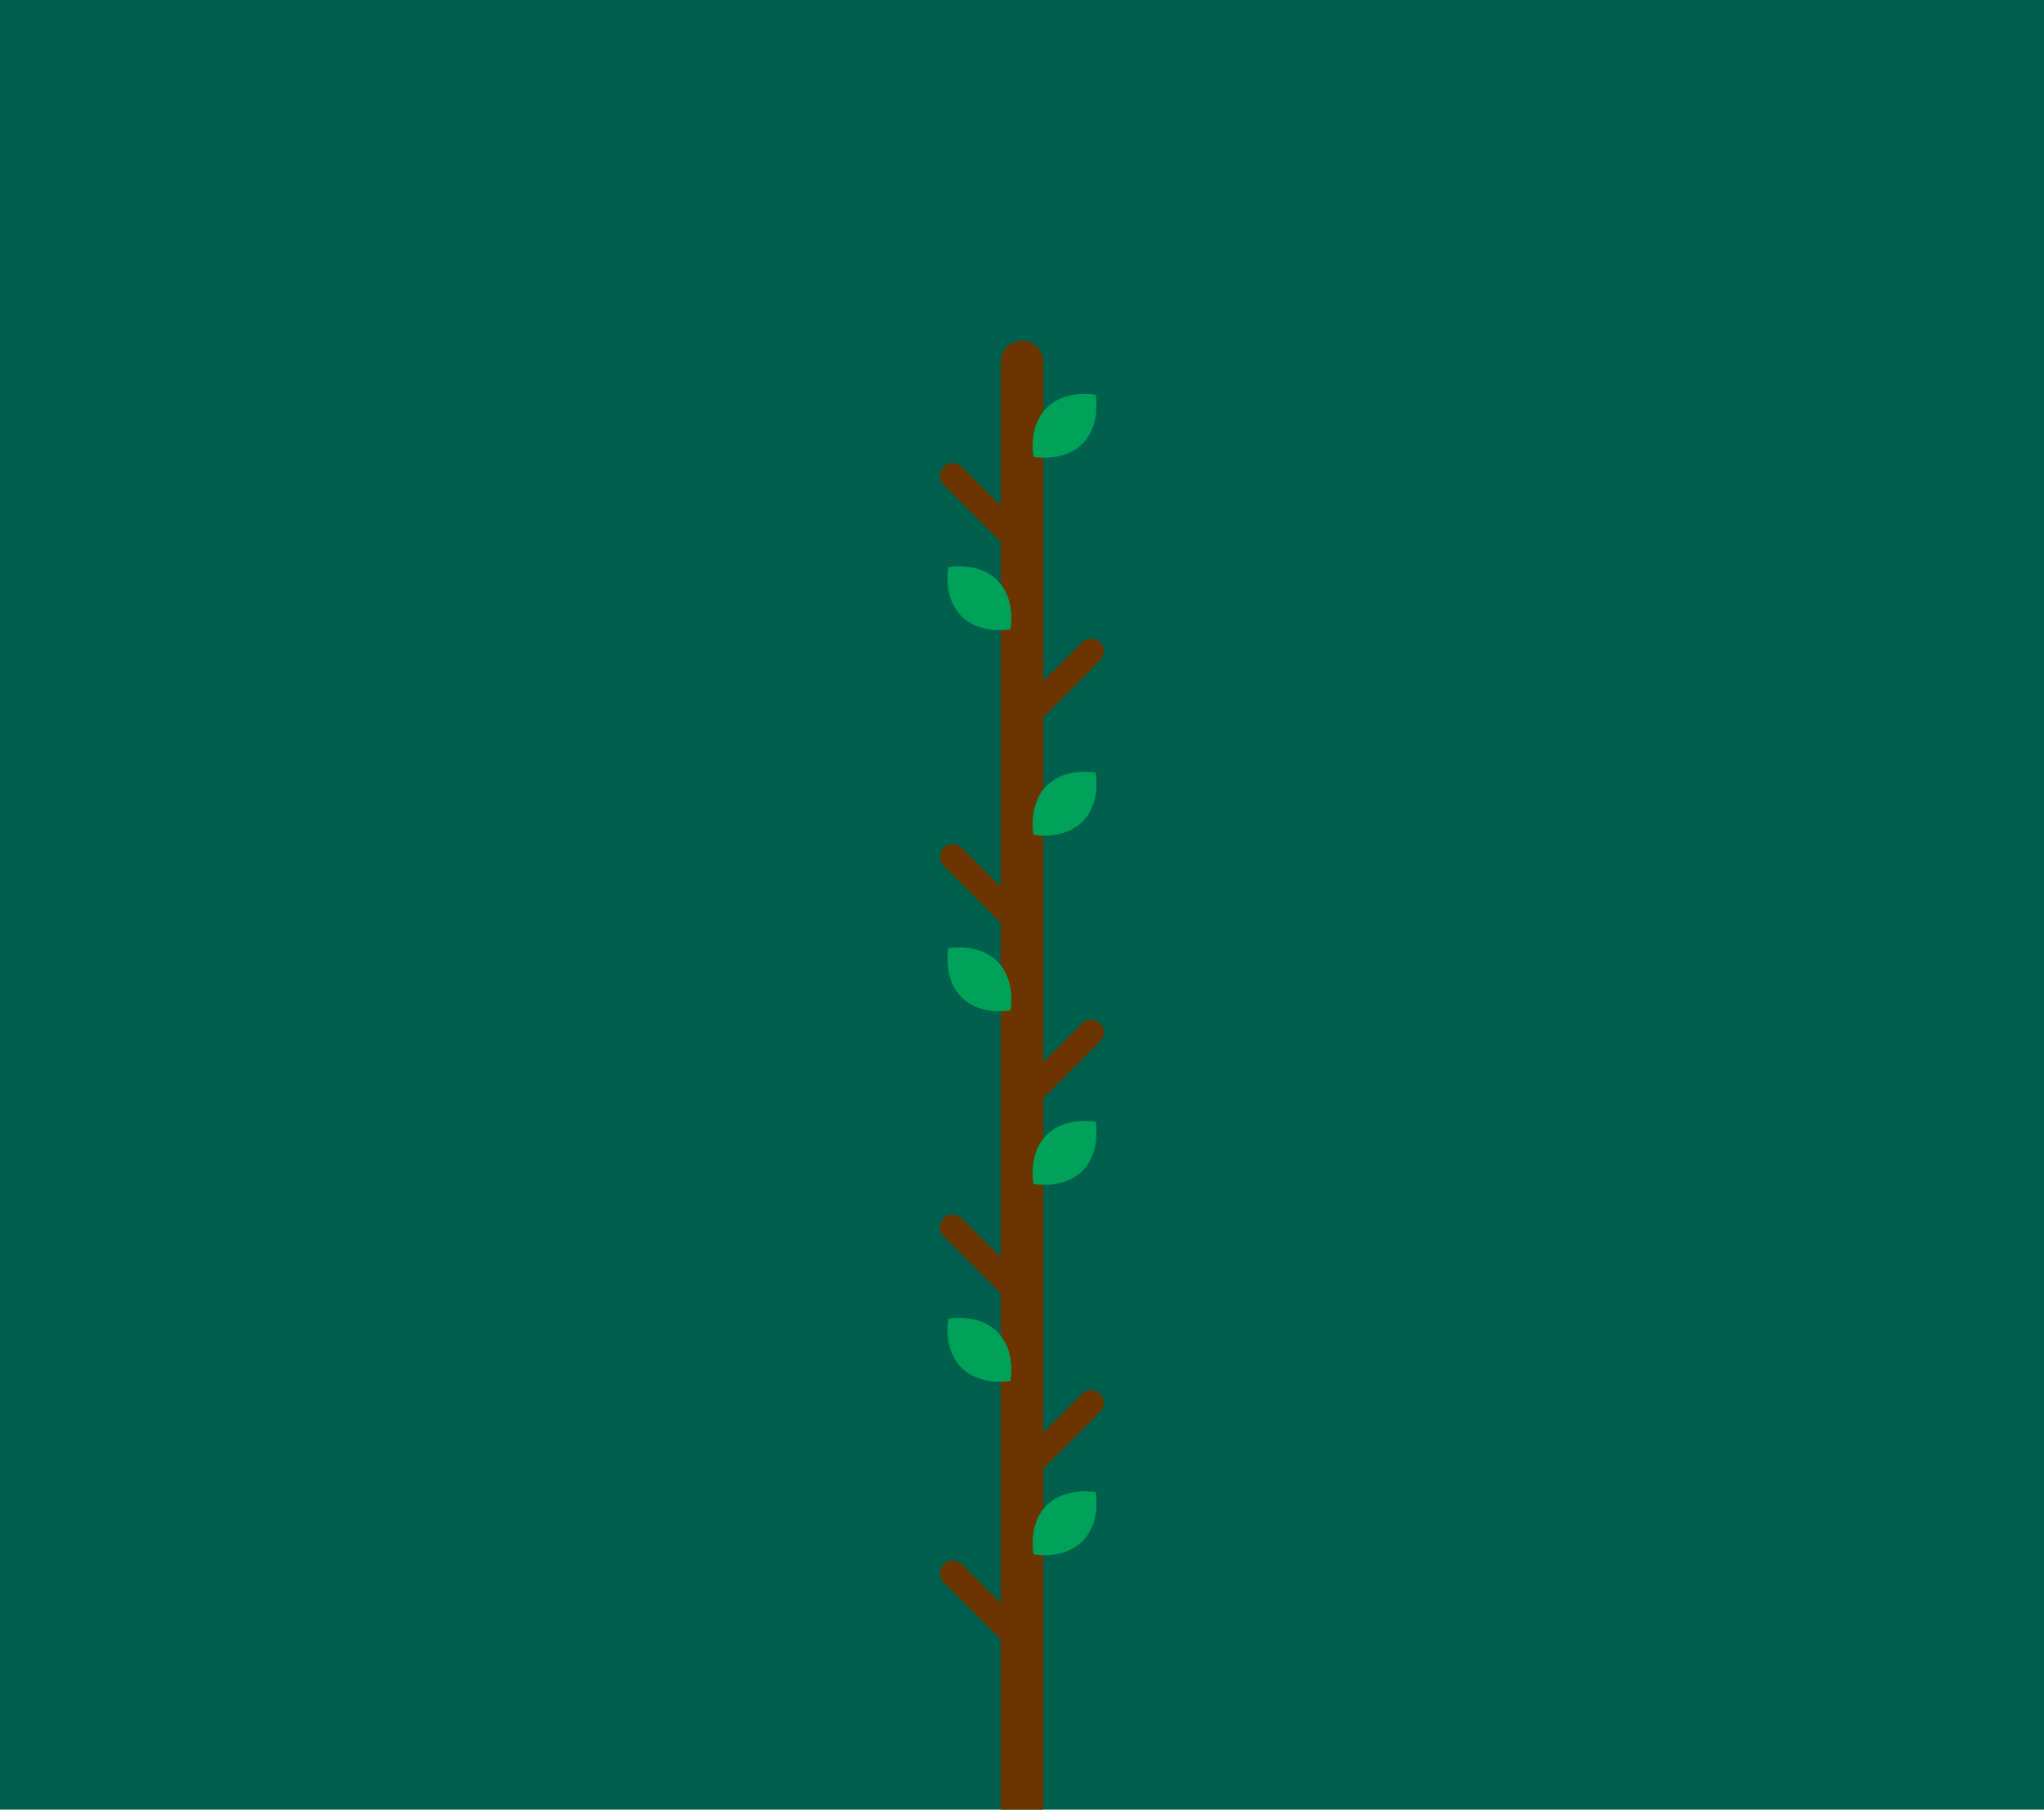
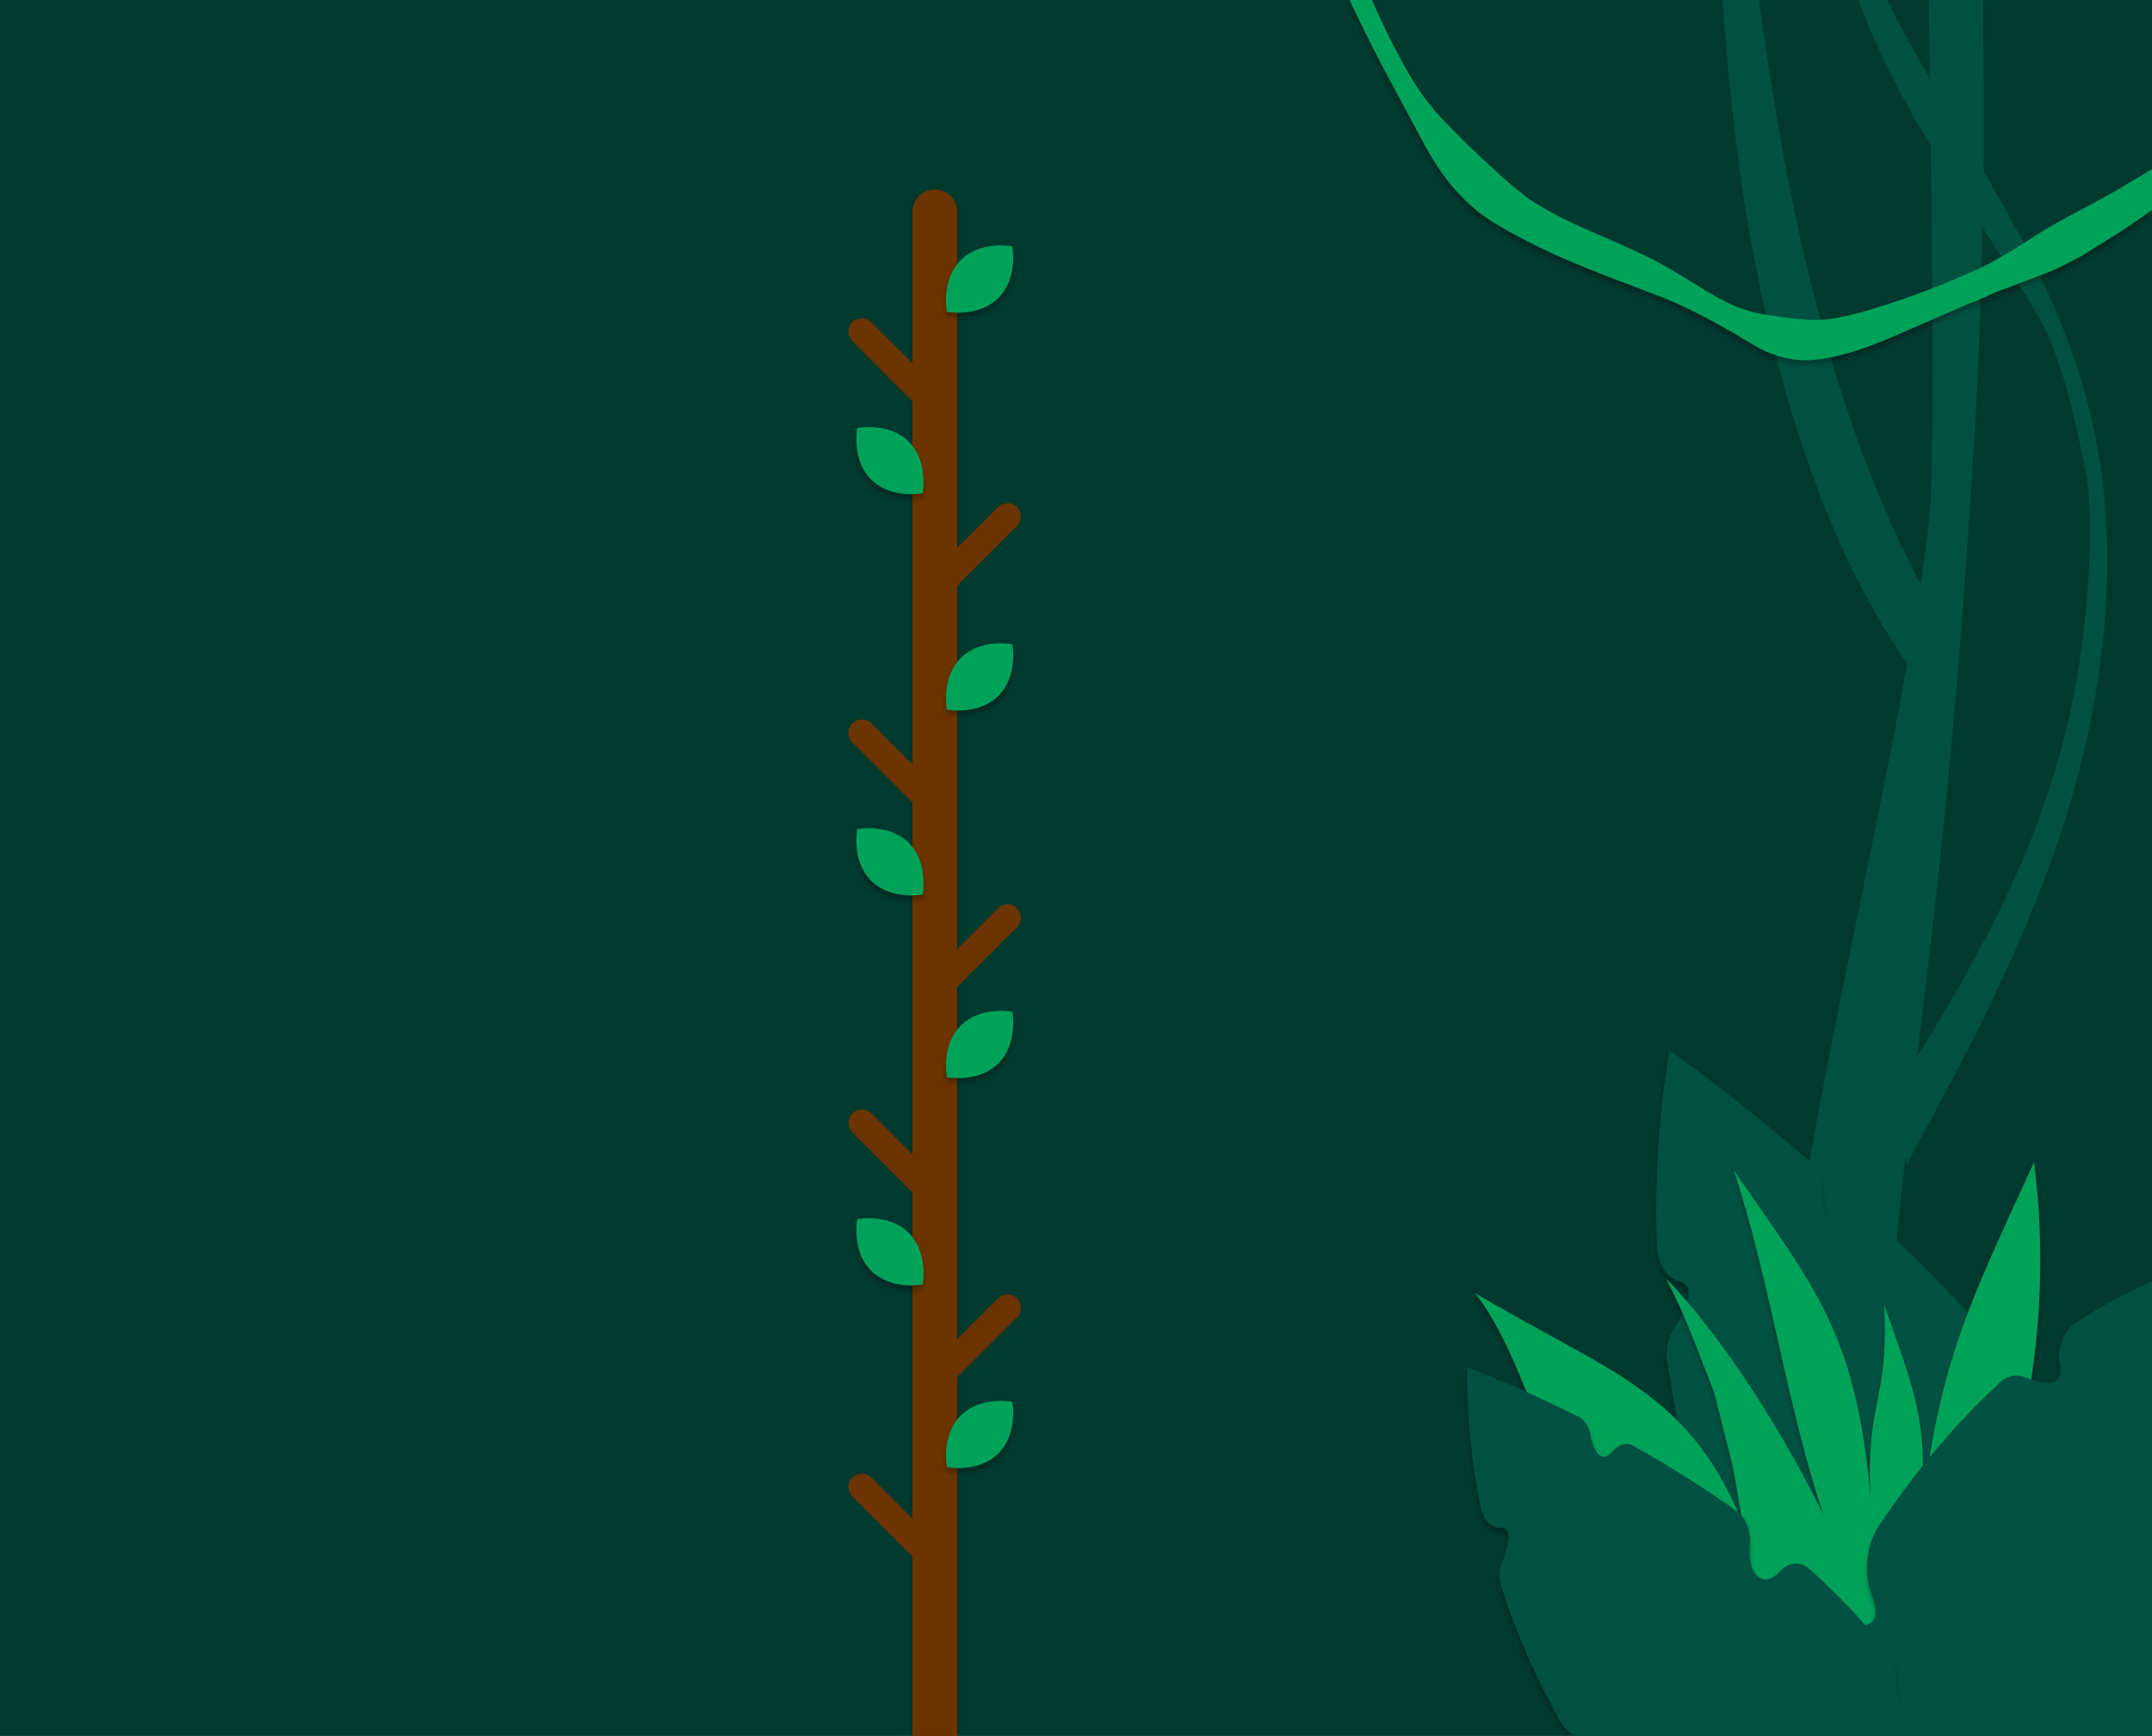
- <svg xmlns="http://www.w3.org/2000/svg" width="1920" height="1700" viewBox="0 0 1920 1700" fill="none">
-   <rect width="1920" height="1700" fill="#015F4D" />
-   <mask id="mask0" mask-type="alpha" maskUnits="userSpaceOnUse" x="840" y="260" width="240" height="1440">
-     <rect x="840" y="260" width="240" height="1440" fill="#FCCF00" />
+ <svg xmlns="http://www.w3.org/2000/svg" width="1920" height="1549" viewBox="0 0 1920 1549" fill="none">
+   <rect width="1920" height="1549" fill="#00392E" />
+   <mask id="mask0" mask-type="alpha" maskUnits="userSpaceOnUse" x="0" y="0" width="1920" height="1549">
+     <rect width="1920" height="1549" fill="#00392E" />
  </mask>
  <g mask="url(#mask0)">
-     <rect x="940" y="320" width="40" height="1467" rx="20" fill="#6B3400" />
+     <path d="M1527 -272.073C1550.62 -230.255 1547.87 -186.97 1553.36 -134.881C1578.08 95.484 1613.78 332.451 1713.75 521.732C1717.6 495.321 1720.34 472.578 1721.99 454.237C1725.29 408.017 1724.74 275.227 1722.54 129.965C1714.3 116.759 1706.61 102.82 1698.92 88.881C1662.67 22.119 1634.11 -48.311 1635.21 -131.213C1653.33 -57.115 1685.74 8.18 1721.99 70.54C1718.7 -140.75 1713.75 -356.442 1713.75 -356.442L1746.16 -454.017C1746.16 -454.017 1759.89 -308.022 1766.48 -104.802C1769.23 -25.568 1770.33 61.736 1769.78 152.708C1810.97 223.872 1849.97 297.236 1868.1 383.073C1892.81 498.255 1876.89 622.975 1841.73 733.756C1806.58 843.803 1753.85 942.111 1701.12 1038.95C1701.12 1036.75 1700.57 1034.55 1700.02 1032.35C1695.63 1069.77 1691.78 1107.18 1689.04 1147.53C1673.11 1352.95 1697.27 1612.66 1697.27 1612.66L1608.29 1623.67C1608.29 1623.67 1575.89 1267.12 1608.29 1071.97C1631.36 931.84 1675.85 735.957 1701.67 592.162C1625.87 483.583 1583.03 337.587 1558.31 193.059C1533.59 39.727 1529.75 -116.54 1527 -272.073ZM1860.41 551.078C1864.25 510.727 1868.1 457.905 1860.41 419.022C1851.07 372.068 1839.54 317.779 1817.02 279.629C1801.64 253.218 1785.16 228.274 1768.68 202.596C1767.58 264.222 1765.38 326.582 1761.54 388.942C1745.61 658.19 1726.39 811.522 1710.46 942.845C1785.71 821.06 1845.03 705.877 1860.41 551.078Z" fill="#005141" />
+     <g filter="url(#filter0_d)">
+       <path d="M1478.21 1111.92C1478.75 1127.42 1487.13 1140.85 1498.57 1143.5C1507.6 1145.59 1512.74 1155.08 1493.06 1186.29C1488.11 1194.13 1486.02 1204.53 1487.47 1214.59C1496.69 1278.28 1512.02 1339.88 1531.8 1397.9C1538.91 1418.74 1554.72 1432.1 1571.84 1430.79C1588.58 1429.5 1593.82 1438.15 1582.18 1470.6C1575.78 1488.47 1577.05 1509.58 1585.28 1526.07C1614.89 1585.43 1648.7 1638.53 1684.23 1683.09C1692.46 1693.41 1704.79 1695.66 1714.56 1688.12C1728.42 1677.42 1748.26 1670.29 1755.59 1708.29C1757.06 1715.93 1756.86 1722.45 1755.38 1728.01C1751.39 1743 1756.01 1759.73 1766.11 1768.13C1817.8 1811.07 1869.12 1833.66 1913.05 1829.52C1943.21 1826.68 1972.8 1805.73 1984.36 1769.48C2009.32 1691.23 2005.62 1611.78 1983.53 1534.61C1979.59 1520.85 1970.7 1510.5 1959.84 1507.94C1942.8 1503.92 1944.15 1482.95 1947.59 1467.69C1950.28 1455.79 1948.78 1442.92 1943.68 1432.53C1921.57 1387.46 1894.4 1343.78 1864.44 1302.26C1854.82 1288.93 1839.84 1286.37 1827.63 1295.13C1807.69 1309.46 1786.96 1292.28 1797.24 1251.61C1801.29 1235.58 1797.75 1217.89 1788.12 1206.92C1750.72 1164.32 1712.07 1125.29 1675.49 1090.96C1668.18 1084.1 1658.63 1083.71 1650.81 1089.48C1630.35 1104.57 1626.16 1079.01 1625.57 1061.1C1625.24 1051.12 1621.31 1041.97 1615.03 1036.55C1542.8 974.207 1489.48 937.244 1489.48 937.244C1479.57 995.783 1476.19 1054.35 1478.21 1111.92Z" fill="#005141" />
+     </g>
+     <g filter="url(#filter1_d)">
+       <path d="M1139.79 -259.628C1153.87 -201.245 1170.33 -144.566 1189.71 -89.481C1209.09 -34.396 1230.15 20.303 1258.52 68.464C1265.39 80.093 1273.4 91.227 1282.12 101.043C1290.83 110.859 1299.71 119.248 1308.51 128.35C1326.27 145.128 1343.49 161.797 1363.1 176.761C1402.63 203.837 1448.86 215.484 1491.85 241.074C1513.39 253.512 1534.06 268.696 1555.64 276.03C1566.69 279.752 1577.99 281.333 1588.22 282.695C1598.99 284.167 1609.22 285.529 1619.61 285.465C1640.94 285.445 1662.55 278.18 1685.22 271.133C1707.37 263.978 1729.67 255.395 1751.53 245.989C1762.5 240.93 1773.38 236.584 1783.98 229.988C1794.5 224.105 1805.09 217.509 1815.16 210.804C1835.82 197.503 1857.22 187.274 1878.25 175.51C1920.31 151.98 1961.1 125.268 2000.7 94.661L2007.48 107.003C1972.08 148.693 1931.17 181.223 1889.24 208.429C1878.64 215.025 1868.04 221.621 1857.44 228.217C1846.39 233.99 1835.88 239.873 1824.46 244.11C1813.04 248.346 1802.15 252.692 1790.73 256.929C1785.06 258.691 1779.31 261.166 1774.09 263.75C1768.34 266.226 1763.12 268.81 1757.46 270.572L1691.28 299.393C1669.42 308.798 1645.96 317.876 1621.03 320.808C1608.78 322.686 1595.35 320.668 1583.76 316.837C1571.64 312.897 1560.46 305.498 1549.73 298.922C1528.19 286.483 1506.58 274.759 1484.63 265.888C1441.19 248.97 1396.44 233.974 1351.69 209.483C1340.35 203.511 1329.08 196.826 1318.52 188.823C1308.04 180.106 1298.26 170.072 1289.71 158.828C1281.15 147.585 1273.38 134.311 1266.68 121.255L1245.95 82.691C1218.44 31.785 1192.7 -20.221 1172.34 -76.238C1151.68 -134.505 1136.7 -194.534 1128.46 -256.105L1139.79 -259.628Z" fill="#00A259" />
+     </g>
+     <g filter="url(#filter2_d)">
+       <path d="M1867.39 1464.27C1939.8 1361.11 1999.49 1241.92 2044 1113.32C1964.52 1220.25 1882.93 1330.48 1837.72 1468.51C1821.82 1467.1 1804.87 1464.74 1788.97 1463.33C1822.88 1425.17 1853.26 1379.95 1875.16 1328.6C1834.54 1337.55 1796.03 1361.11 1764.24 1396.44C1751.18 1411.04 1738.81 1428.47 1734.22 1450.14C1804.87 1339.44 1833.48 1180.21 1814.76 1037C1758.59 1159.95 1728.14 1217.01 1714.01 1359.28C1720.01 1266.01 1710.79 1249.48 1681.12 1164.22C1685.36 1251.84 1664.63 1248.21 1668.87 1335.83C1656.16 1191.21 1621.19 1151.47 1547.01 1044.54C1589.4 1173.61 1601.05 1322.01 1662.87 1436.48C1628.25 1337.08 1551.41 1207.66 1486.41 1140.77C1502.66 1172.33 1508.09 1188.16 1529.02 1241.54C1551.07 1328.6 1543.27 1293.43 1554.81 1359.28C1506.6 1240.55 1435.39 1224.96 1316 1153.83C1358.74 1208.95 1376.18 1299.45 1415.03 1359.28C1453.54 1419.58 1514.51 1450.61 1567.85 1485L1862.09 1485C1861.38 1477.46 1863.5 1469.93 1867.39 1464.27Z" fill="#00A259" />
+     </g>
+     <g filter="url(#filter3_d)">
+       <path d="M1851.27 1180.85C1840.85 1187.73 1835 1203.37 1837.78 1218.43C1839.96 1230.3 1835.51 1240.4 1806.21 1228.84C1798.85 1225.94 1790.87 1227.55 1784.55 1233.36C1744.56 1270.18 1708.45 1313.63 1676.58 1361.1C1665.13 1378.16 1662.31 1402.85 1670.07 1423.26C1677.67 1443.23 1673.84 1453.1 1646.91 1451.88C1632.08 1451.21 1618.11 1461.24 1610.1 1477.91C1581.25 1537.94 1558.39 1600.6 1542.06 1661.93C1538.28 1676.13 1541.68 1692.12 1550.78 1701.05C1563.67 1713.71 1576.52 1735.12 1553.39 1759.32C1548.74 1764.19 1544.19 1766.55 1539.78 1766.97C1527.9 1768.11 1518.27 1780.47 1516.56 1796.2C1507.83 1876.64 1512.92 1948.48 1533.37 2000.56C1547.41 2036.31 1573.65 2064.1 1603.16 2063.71C1666.85 2062.86 1719.87 2026.48 1763.95 1968.51C1771.81 1958.17 1775.34 1943.14 1772.74 1928.83C1768.67 1906.37 1783.6 1899.61 1795.45 1897.71C1804.69 1896.23 1812.92 1889.22 1818 1878.82C1840.05 1833.7 1859.12 1782.95 1875.59 1729.65C1880.88 1712.54 1876.63 1693.18 1865.72 1681.77C1847.88 1663.11 1851.36 1630.87 1883.38 1627.13C1896 1625.66 1906.72 1614.24 1910.39 1598.05C1924.61 1535.22 1935.89 1472.29 1944.77 1413.77C1946.54 1402.09 1942.98 1390.25 1935.89 1383C1917.33 1364.01 1933.18 1348.64 1945.23 1340.74C1951.95 1336.33 1956.65 1327.86 1957.85 1318C1971.65 1204.64 1975.62 1124.59 1975.62 1124.59C1931.49 1135.95 1889.95 1155.3 1851.27 1180.85Z" fill="#005141" />
+     </g>
+     <g filter="url(#filter4_d)">
+       <path d="M1320.99 1345.2C1323.15 1355.99 1330.58 1363.71 1338.93 1363.23C1345.51 1362.85 1350.21 1368.47 1339.96 1394.43C1337.39 1400.96 1337.11 1408.69 1339.29 1415.47C1353.07 1458.34 1370.91 1498.5 1391.48 1535.23C1398.87 1548.43 1411.51 1554.58 1423.39 1550.15C1435.01 1545.82 1439.68 1550.83 1435.23 1576.02C1432.78 1589.89 1436.09 1604.46 1443.77 1614.37C1471.39 1650.03 1501.25 1680.43 1531.33 1704.48C1538.3 1710.05 1547.23 1709.11 1553.23 1701.81C1561.74 1691.46 1574.87 1682.39 1584.37 1707.6C1586.29 1712.66 1586.89 1717.29 1586.49 1721.5C1585.41 1732.85 1590.57 1743.67 1598.64 1747.5C1639.89 1767.1 1678.56 1772.48 1708.96 1760.58C1729.83 1752.42 1748.22 1731.64 1752.18 1703.79C1760.75 1643.69 1749.03 1588.61 1724.65 1538.89C1720.31 1530.02 1712.87 1524.57 1704.94 1524.99C1692.5 1525.65 1691.04 1510.64 1691.72 1499.2C1692.24 1490.3 1689.71 1481.55 1684.93 1475.3C1664.22 1448.14 1640.11 1423 1614.29 1399.95C1606 1392.55 1595.18 1393.81 1587.6 1402.47C1575.23 1416.63 1558.69 1408.8 1561.25 1378.11C1562.25 1366.01 1557.74 1354.3 1549.71 1348.56C1518.53 1326.27 1486.89 1306.75 1457.24 1290.1C1451.32 1286.78 1444.56 1288.46 1439.73 1294.11C1427.08 1308.91 1421.2 1291.8 1418.73 1279.33C1417.36 1272.38 1413.55 1266.76 1408.51 1264.23C1350.59 1235.2 1308.87 1220.13 1308.87 1220.13C1308.63 1263.3 1312.97 1305.16 1320.99 1345.2Z" fill="#005141" />
+     </g>
  </g>
-   <path d="M970.811 784.189C970.811 784.189 998.946 789.732 1016.84 771.839C1034.73 753.946 1029.19 725.811 1029.19 725.811C1029.19 725.811 1001.05 720.268 983.161 738.161C965.268 756.054 970.811 784.189 970.811 784.189Z" fill="#00A259" />
-   <path d="M970.811 1112.19C970.811 1112.19 998.946 1117.73 1016.84 1099.84C1034.73 1081.95 1029.19 1053.81 1029.19 1053.81C1029.19 1053.81 1001.05 1048.27 983.161 1066.16C965.268 1084.05 970.811 1112.19 970.811 1112.19Z" fill="#00A259" />
-   <path d="M970.811 1460.19C970.811 1460.19 998.946 1465.73 1016.84 1447.84C1034.73 1429.95 1029.19 1401.81 1029.19 1401.81C1029.19 1401.81 1001.05 1396.27 983.161 1414.16C965.268 1432.05 970.811 1460.19 970.811 1460.19Z" fill="#00A259" />
-   <rect x="878" y="804.971" width="24" height="120" rx="12" transform="rotate(-45 878 804.971)" fill="#6B3400" />
-   <rect x="878" y="1152.97" width="24" height="120" rx="12" transform="rotate(-45 878 1152.97)" fill="#6B3400" />
-   <rect x="878" y="1477.97" width="24" height="120" rx="12" transform="rotate(-45 878 1477.97)" fill="#6B3400" />
-   <rect x="1024.85" y="953" width="24" height="120" rx="12" transform="rotate(45 1024.85 953)" fill="#6B3400" />
-   <rect x="1024.85" y="1301" width="24" height="120" rx="12" transform="rotate(45 1024.85 1301)" fill="#6B3400" />
-   <path d="M949.189 949.189C949.189 949.189 954.732 921.054 936.839 903.161C918.946 885.268 890.811 890.811 890.811 890.811C890.811 890.811 885.268 918.946 903.161 936.839C921.054 954.732 949.189 949.189 949.189 949.189Z" fill="#00A259" />
-   <path d="M949.189 1297.19C949.189 1297.19 954.732 1269.05 936.839 1251.16C918.946 1233.27 890.811 1238.81 890.811 1238.81C890.811 1238.81 885.268 1266.95 903.161 1284.84C921.054 1302.73 949.189 1297.19 949.189 1297.19Z" fill="#00A259" />
-   <rect x="878" y="446.971" width="24" height="120" rx="12" transform="rotate(-45 878 446.971)" fill="#6B3400" />
-   <path d="M970.811 429.189C970.811 429.189 998.946 434.732 1016.84 416.839C1034.73 398.946 1029.19 370.811 1029.19 370.811C1029.19 370.811 1001.05 365.268 983.161 383.161C965.268 401.054 970.811 429.189 970.811 429.189Z" fill="#00A259" />
-   <path d="M949.189 591.189C949.189 591.189 954.732 563.054 936.839 545.161C918.946 527.268 890.811 532.811 890.811 532.811C890.811 532.811 885.268 560.946 903.161 578.839C921.054 596.732 949.189 591.189 949.189 591.189Z" fill="#00A259" />
-   <rect x="1024.85" y="595" width="24" height="120" rx="12" transform="rotate(45 1024.85 595)" fill="#6B3400" />
+   <mask id="mask1" mask-type="alpha" maskUnits="userSpaceOnUse" x="714" y="109" width="240" height="1440">
+     <rect x="714" y="109" width="240" height="1440" fill="#FCCF00" />
+   </mask>
+   <g mask="url(#mask1)">
+     <g filter="url(#filter5_d)">
+       <rect x="814" y="169" width="40" height="1467" rx="20" fill="#6B3400" />
+     </g>
+   </g>
+   <g filter="url(#filter6_d)">
+     <path d="M844.811 633.189C844.811 633.189 872.946 638.732 890.839 620.839C908.732 602.946 903.189 574.811 903.189 574.811C903.189 574.811 875.054 569.268 857.161 587.161C839.268 605.054 844.811 633.189 844.811 633.189Z" fill="#00A259" />
+   </g>
+   <g filter="url(#filter7_d)">
+     <path d="M844.811 961.189C844.811 961.189 872.946 966.732 890.839 948.839C908.732 930.946 903.189 902.811 903.189 902.811C903.189 902.811 875.054 897.268 857.161 915.161C839.268 933.054 844.811 961.189 844.811 961.189Z" fill="#00A259" />
+   </g>
+   <g filter="url(#filter8_d)">
+     <path d="M844.811 1309.19C844.811 1309.19 872.946 1314.73 890.839 1296.84C908.732 1278.95 903.189 1250.81 903.189 1250.81C903.189 1250.81 875.054 1245.27 857.161 1263.16C839.268 1281.05 844.811 1309.19 844.811 1309.19Z" fill="#00A259" />
+   </g>
+   <rect x="752" y="653.971" width="24" height="120" rx="12" transform="rotate(-45 752 653.971)" fill="#6B3400" />
+   <rect x="752" y="1001.97" width="24" height="120" rx="12" transform="rotate(-45 752 1001.97)" fill="#6B3400" />
+   <rect x="752" y="1326.97" width="24" height="120" rx="12" transform="rotate(-45 752 1326.97)" fill="#6B3400" />
+   <rect width="24" height="120" rx="12" transform="matrix(0.707108 0.707105 -0.707108 0.707105 898.853 802)" fill="#6B3400" />
+   <rect width="24" height="120" rx="12" transform="matrix(0.707108 0.707105 -0.707108 0.707105 898.853 1150)" fill="#6B3400" />
+   <g filter="url(#filter9_d)">
+     <path d="M823.189 798.189C823.189 798.189 828.732 770.054 810.839 752.161C792.946 734.268 764.811 739.811 764.811 739.811C764.811 739.811 759.268 767.946 777.161 785.839C795.054 803.732 823.189 798.189 823.189 798.189Z" fill="#00A259" />
+   </g>
+   <g filter="url(#filter10_d)">
+     <path d="M823.189 1146.19C823.189 1146.19 828.732 1118.05 810.839 1100.16C792.946 1082.27 764.811 1087.81 764.811 1087.81C764.811 1087.81 759.268 1115.95 777.161 1133.84C795.054 1151.73 823.189 1146.19 823.189 1146.19Z" fill="#00A259" />
+   </g>
+   <rect x="752" y="295.971" width="24" height="120" rx="12" transform="rotate(-45 752 295.971)" fill="#6B3400" />
+   <g filter="url(#filter11_d)">
+     <path d="M844.811 278.189C844.811 278.189 872.946 283.732 890.839 265.839C908.732 247.946 903.189 219.811 903.189 219.811C903.189 219.811 875.054 214.268 857.161 232.161C839.268 250.054 844.811 278.189 844.811 278.189Z" fill="#00A259" />
+   </g>
+   <g filter="url(#filter12_d)">
+     <path d="M823.189 440.189C823.189 440.189 828.732 412.054 810.839 394.161C792.946 376.268 764.811 381.811 764.811 381.811C764.811 381.811 759.268 409.946 777.161 427.839C795.054 445.732 823.189 440.189 823.189 440.189Z" fill="#00A259" />
+   </g>
+   <rect width="24" height="120" rx="12" transform="matrix(0.707108 0.707105 -0.707108 0.707105 898.853 444)" fill="#6B3400" />
+   <defs>
+     <filter id="filter0_d" x="1473.65" y="937.244" width="531.98" height="900.76" filterUnits="userSpaceOnUse" color-interpolation-filters="sRGB">
+       <feFlood flood-opacity="0" result="BackgroundImageFix" />
+       <feColorMatrix in="SourceAlpha" type="matrix" values="0 0 0 0 0 0 0 0 0 0 0 0 0 0 0 0 0 0 127 0" />
+       <feOffset dy="4" />
+       <feGaussianBlur stdDeviation="2" />
+       <feColorMatrix type="matrix" values="0 0 0 0 0 0 0 0 0 0 0 0 0 0 0 0 0 0 0.25 0" />
+       <feBlend mode="normal" in2="BackgroundImageFix" result="effect1_dropShadow" />
+       <feBlend mode="normal" in="SourceGraphic" in2="effect1_dropShadow" result="shape" />
+     </filter>
+     <filter id="filter1_d" x="1124.46" y="-259.628" width="887.026" height="589.148" filterUnits="userSpaceOnUse" color-interpolation-filters="sRGB">
+       <feFlood flood-opacity="0" result="BackgroundImageFix" />
+       <feColorMatrix in="SourceAlpha" type="matrix" values="0 0 0 0 0 0 0 0 0 0 0 0 0 0 0 0 0 0 127 0" />
+       <feOffset dy="4" />
+       <feGaussianBlur stdDeviation="2" />
+       <feColorMatrix type="matrix" values="0 0 0 0 0 0 0 0 0 0 0 0 0 0 0 0 0 0 0.25 0" />
+       <feBlend mode="normal" in2="BackgroundImageFix" result="effect1_dropShadow" />
+       <feBlend mode="normal" in="SourceGraphic" in2="effect1_dropShadow" result="shape" />
+     </filter>
+     <filter id="filter2_d" x="1312" y="1037" width="736" height="456" filterUnits="userSpaceOnUse" color-interpolation-filters="sRGB">
+       <feFlood flood-opacity="0" result="BackgroundImageFix" />
+       <feColorMatrix in="SourceAlpha" type="matrix" values="0 0 0 0 0 0 0 0 0 0 0 0 0 0 0 0 0 0 127 0" />
+       <feOffset dy="4" />
+       <feGaussianBlur stdDeviation="2" />
+       <feColorMatrix type="matrix" values="0 0 0 0 0 0 0 0 0 0 0 0 0 0 0 0 0 0 0.25 0" />
+       <feBlend mode="normal" in2="BackgroundImageFix" result="effect1_dropShadow" />
+       <feBlend mode="normal" in="SourceGraphic" in2="effect1_dropShadow" result="shape" />
+     </filter>
+     <filter id="filter3_d" x="1508.47" y="1124.59" width="471.153" height="947.121" filterUnits="userSpaceOnUse" color-interpolation-filters="sRGB">
+       <feFlood flood-opacity="0" result="BackgroundImageFix" />
+       <feColorMatrix in="SourceAlpha" type="matrix" values="0 0 0 0 0 0 0 0 0 0 0 0 0 0 0 0 0 0 127 0" />
+       <feOffset dy="4" />
+       <feGaussianBlur stdDeviation="2" />
+       <feColorMatrix type="matrix" values="0 0 0 0 0 0 0 0 0 0 0 0 0 0 0 0 0 0 0.25 0" />
+       <feBlend mode="normal" in2="BackgroundImageFix" result="effect1_dropShadow" />
+       <feBlend mode="normal" in="SourceGraphic" in2="effect1_dropShadow" result="shape" />
+     </filter>
+     <filter id="filter4_d" x="1304.86" y="1220.13" width="454.109" height="554.729" filterUnits="userSpaceOnUse" color-interpolation-filters="sRGB">
+       <feFlood flood-opacity="0" result="BackgroundImageFix" />
+       <feColorMatrix in="SourceAlpha" type="matrix" values="0 0 0 0 0 0 0 0 0 0 0 0 0 0 0 0 0 0 127 0" />
+       <feOffset dy="4" />
+       <feGaussianBlur stdDeviation="2" />
+       <feColorMatrix type="matrix" values="0 0 0 0 0 0 0 0 0 0 0 0 0 0 0 0 0 0 0.25 0" />
+       <feBlend mode="normal" in2="BackgroundImageFix" result="effect1_dropShadow" />
+       <feBlend mode="normal" in="SourceGraphic" in2="effect1_dropShadow" result="shape" />
+     </filter>
+     <filter id="filter5_d" x="810" y="169" width="48" height="1475" filterUnits="userSpaceOnUse" color-interpolation-filters="sRGB">
+       <feFlood flood-opacity="0" result="BackgroundImageFix" />
+       <feColorMatrix in="SourceAlpha" type="matrix" values="0 0 0 0 0 0 0 0 0 0 0 0 0 0 0 0 0 0 127 0" />
+       <feOffset dy="4" />
+       <feGaussianBlur stdDeviation="2" />
+       <feColorMatrix type="matrix" values="0 0 0 0 0 0 0 0 0 0 0 0 0 0 0 0 0 0 0.25 0" />
+       <feBlend mode="normal" in2="BackgroundImageFix" result="effect1_dropShadow" />
+       <feBlend mode="normal" in="SourceGraphic" in2="effect1_dropShadow" result="shape" />
+     </filter>
+     <filter id="filter6_d" x="840" y="574" width="68" height="68" filterUnits="userSpaceOnUse" color-interpolation-filters="sRGB">
+       <feFlood flood-opacity="0" result="BackgroundImageFix" />
+       <feColorMatrix in="SourceAlpha" type="matrix" values="0 0 0 0 0 0 0 0 0 0 0 0 0 0 0 0 0 0 127 0" />
+       <feOffset dy="4" />
+       <feGaussianBlur stdDeviation="2" />
+       <feColorMatrix type="matrix" values="0 0 0 0 0 0 0 0 0 0 0 0 0 0 0 0 0 0 0.25 0" />
+       <feBlend mode="normal" in2="BackgroundImageFix" result="effect1_dropShadow" />
+       <feBlend mode="normal" in="SourceGraphic" in2="effect1_dropShadow" result="shape" />
+     </filter>
+     <filter id="filter7_d" x="840" y="902" width="68" height="68" filterUnits="userSpaceOnUse" color-interpolation-filters="sRGB">
+       <feFlood flood-opacity="0" result="BackgroundImageFix" />
+       <feColorMatrix in="SourceAlpha" type="matrix" values="0 0 0 0 0 0 0 0 0 0 0 0 0 0 0 0 0 0 127 0" />
+       <feOffset dy="4" />
+       <feGaussianBlur stdDeviation="2" />
+       <feColorMatrix type="matrix" values="0 0 0 0 0 0 0 0 0 0 0 0 0 0 0 0 0 0 0.25 0" />
+       <feBlend mode="normal" in2="BackgroundImageFix" result="effect1_dropShadow" />
+       <feBlend mode="normal" in="SourceGraphic" in2="effect1_dropShadow" result="shape" />
+     </filter>
+     <filter id="filter8_d" x="840" y="1250" width="68" height="68" filterUnits="userSpaceOnUse" color-interpolation-filters="sRGB">
+       <feFlood flood-opacity="0" result="BackgroundImageFix" />
+       <feColorMatrix in="SourceAlpha" type="matrix" values="0 0 0 0 0 0 0 0 0 0 0 0 0 0 0 0 0 0 127 0" />
+       <feOffset dy="4" />
+       <feGaussianBlur stdDeviation="2" />
+       <feColorMatrix type="matrix" values="0 0 0 0 0 0 0 0 0 0 0 0 0 0 0 0 0 0 0.25 0" />
+       <feBlend mode="normal" in2="BackgroundImageFix" result="effect1_dropShadow" />
+       <feBlend mode="normal" in="SourceGraphic" in2="effect1_dropShadow" result="shape" />
+     </filter>
+     <filter id="filter9_d" x="760" y="739" width="68" height="68" filterUnits="userSpaceOnUse" color-interpolation-filters="sRGB">
+       <feFlood flood-opacity="0" result="BackgroundImageFix" />
+       <feColorMatrix in="SourceAlpha" type="matrix" values="0 0 0 0 0 0 0 0 0 0 0 0 0 0 0 0 0 0 127 0" />
+       <feOffset dy="4" />
+       <feGaussianBlur stdDeviation="2" />
+       <feColorMatrix type="matrix" values="0 0 0 0 0 0 0 0 0 0 0 0 0 0 0 0 0 0 0.25 0" />
+       <feBlend mode="normal" in2="BackgroundImageFix" result="effect1_dropShadow" />
+       <feBlend mode="normal" in="SourceGraphic" in2="effect1_dropShadow" result="shape" />
+     </filter>
+     <filter id="filter10_d" x="760" y="1087" width="68" height="68" filterUnits="userSpaceOnUse" color-interpolation-filters="sRGB">
+       <feFlood flood-opacity="0" result="BackgroundImageFix" />
+       <feColorMatrix in="SourceAlpha" type="matrix" values="0 0 0 0 0 0 0 0 0 0 0 0 0 0 0 0 0 0 127 0" />
+       <feOffset dy="4" />
+       <feGaussianBlur stdDeviation="2" />
+       <feColorMatrix type="matrix" values="0 0 0 0 0 0 0 0 0 0 0 0 0 0 0 0 0 0 0.25 0" />
+       <feBlend mode="normal" in2="BackgroundImageFix" result="effect1_dropShadow" />
+       <feBlend mode="normal" in="SourceGraphic" in2="effect1_dropShadow" result="shape" />
+     </filter>
+     <filter id="filter11_d" x="840" y="219" width="68" height="68" filterUnits="userSpaceOnUse" color-interpolation-filters="sRGB">
+       <feFlood flood-opacity="0" result="BackgroundImageFix" />
+       <feColorMatrix in="SourceAlpha" type="matrix" values="0 0 0 0 0 0 0 0 0 0 0 0 0 0 0 0 0 0 127 0" />
+       <feOffset dy="4" />
+       <feGaussianBlur stdDeviation="2" />
+       <feColorMatrix type="matrix" values="0 0 0 0 0 0 0 0 0 0 0 0 0 0 0 0 0 0 0.25 0" />
+       <feBlend mode="normal" in2="BackgroundImageFix" result="effect1_dropShadow" />
+       <feBlend mode="normal" in="SourceGraphic" in2="effect1_dropShadow" result="shape" />
+     </filter>
+     <filter id="filter12_d" x="760" y="381" width="68" height="68" filterUnits="userSpaceOnUse" color-interpolation-filters="sRGB">
+       <feFlood flood-opacity="0" result="BackgroundImageFix" />
+       <feColorMatrix in="SourceAlpha" type="matrix" values="0 0 0 0 0 0 0 0 0 0 0 0 0 0 0 0 0 0 127 0" />
+       <feOffset dy="4" />
+       <feGaussianBlur stdDeviation="2" />
+       <feColorMatrix type="matrix" values="0 0 0 0 0 0 0 0 0 0 0 0 0 0 0 0 0 0 0.25 0" />
+       <feBlend mode="normal" in2="BackgroundImageFix" result="effect1_dropShadow" />
+       <feBlend mode="normal" in="SourceGraphic" in2="effect1_dropShadow" result="shape" />
+     </filter>
+   </defs>
</svg>
